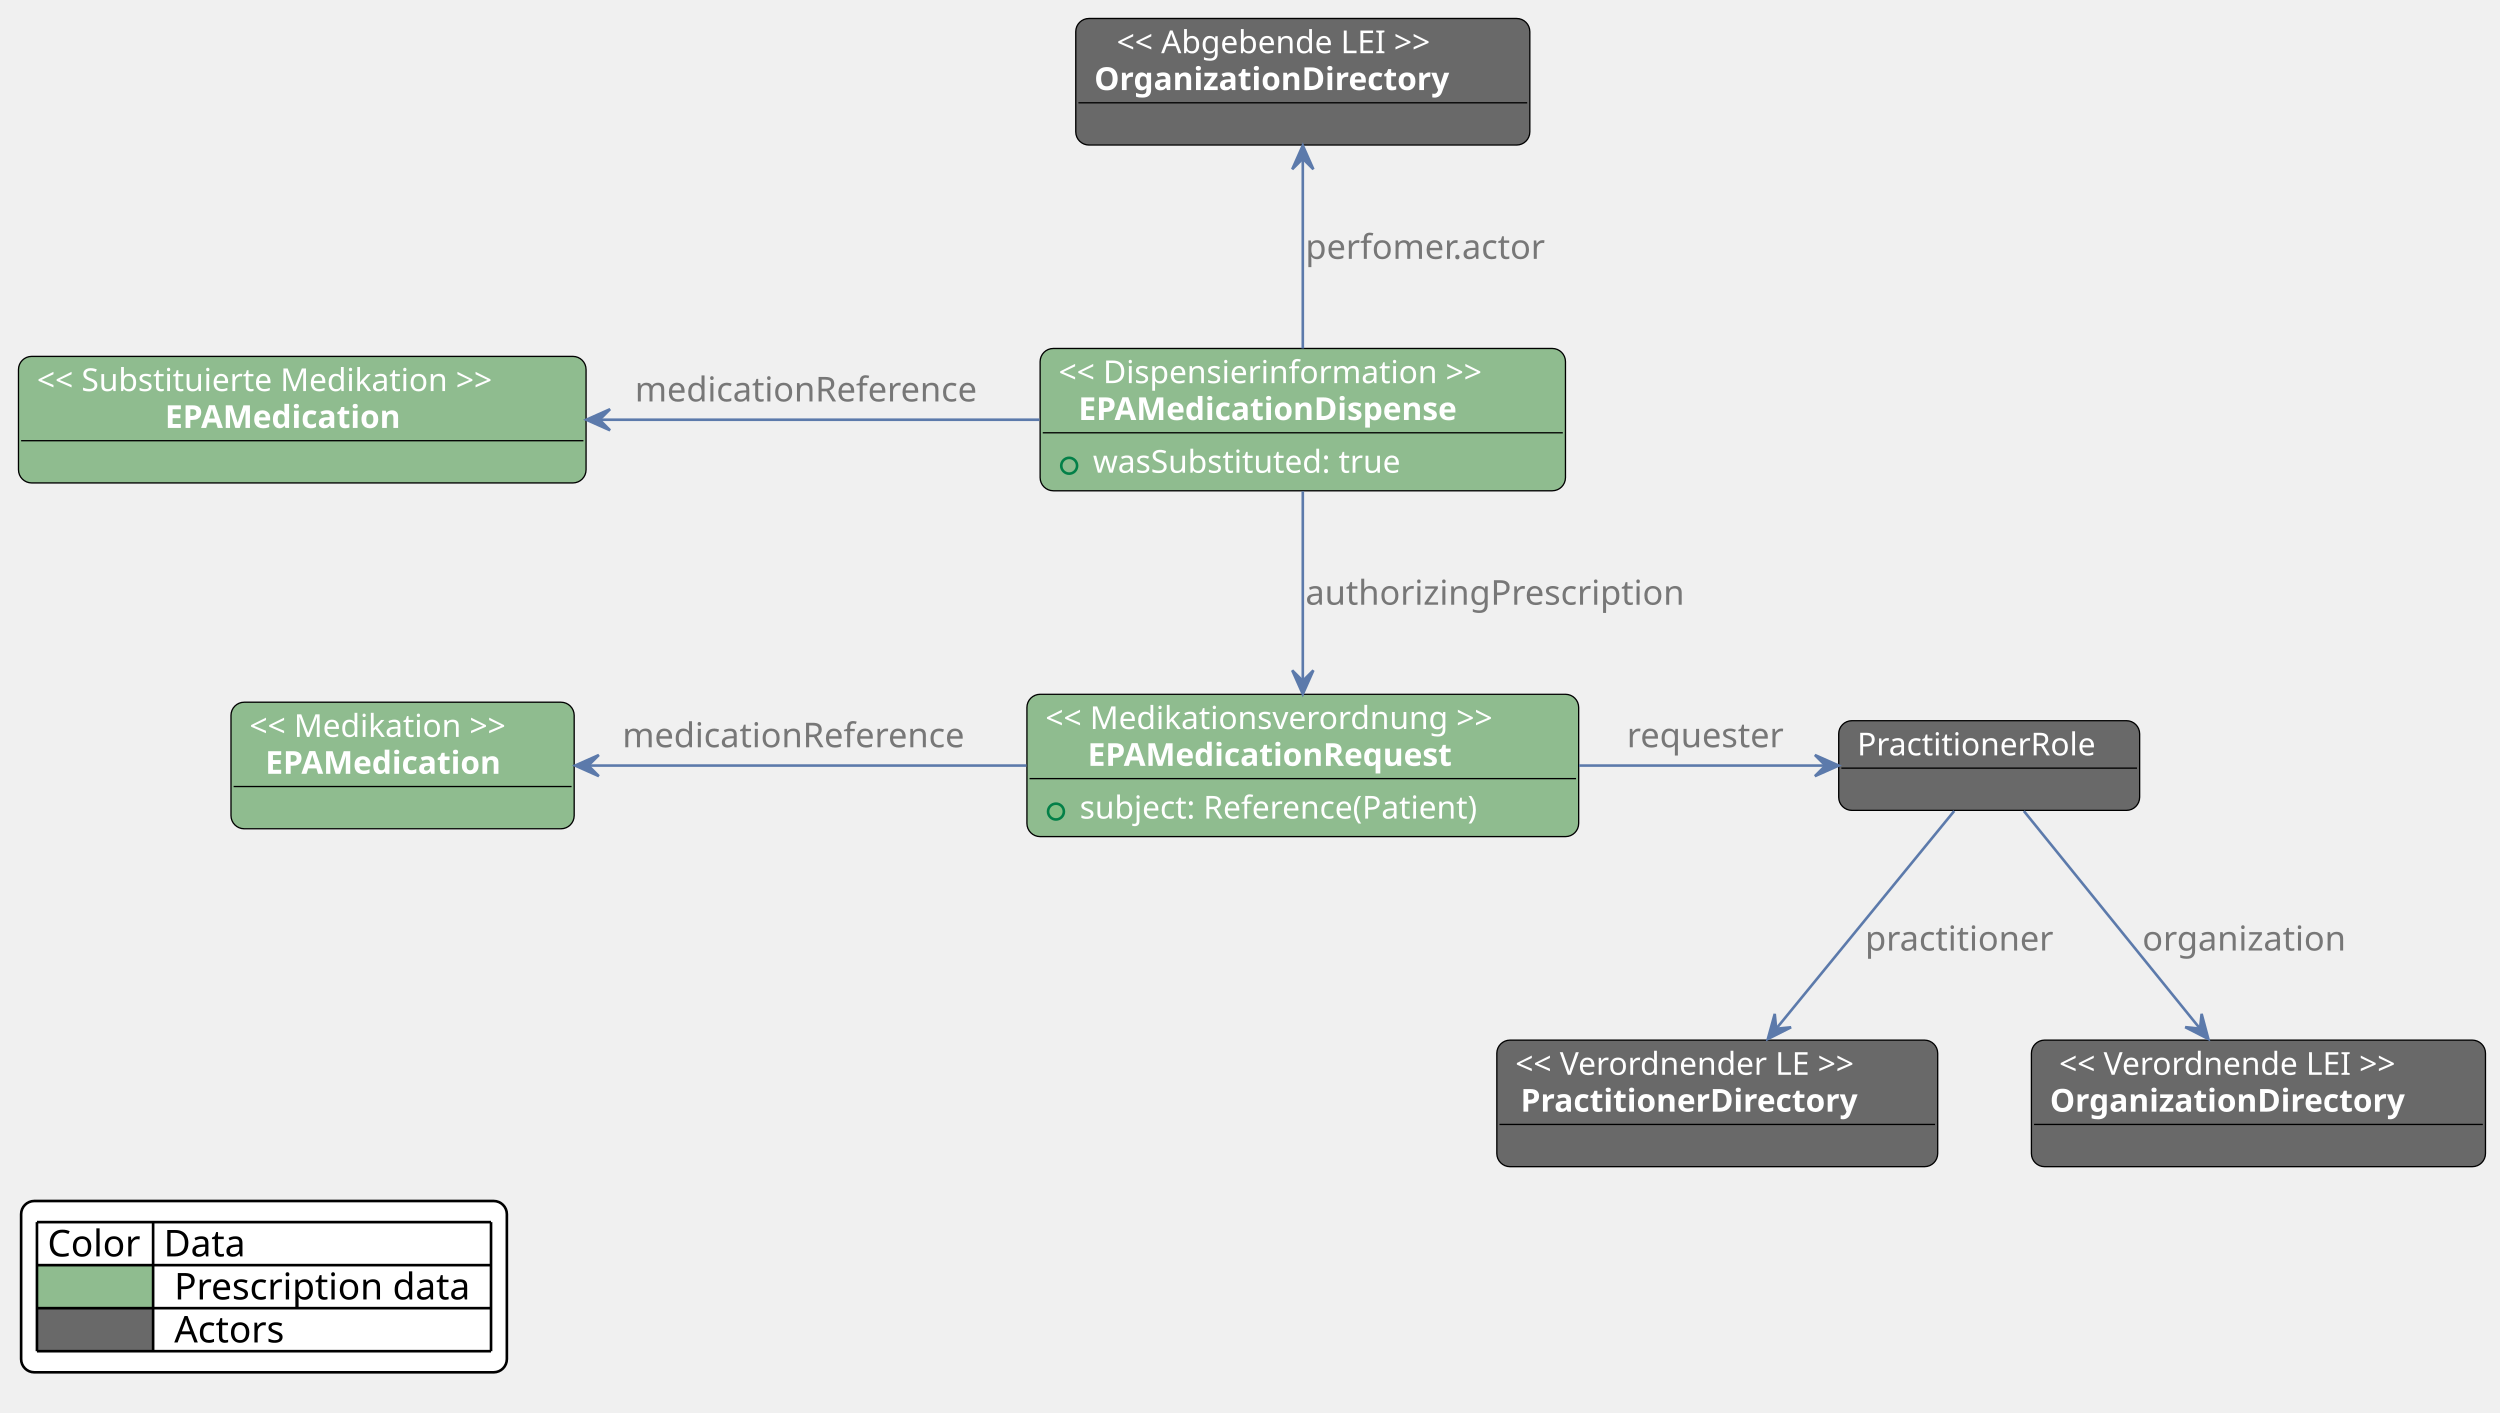
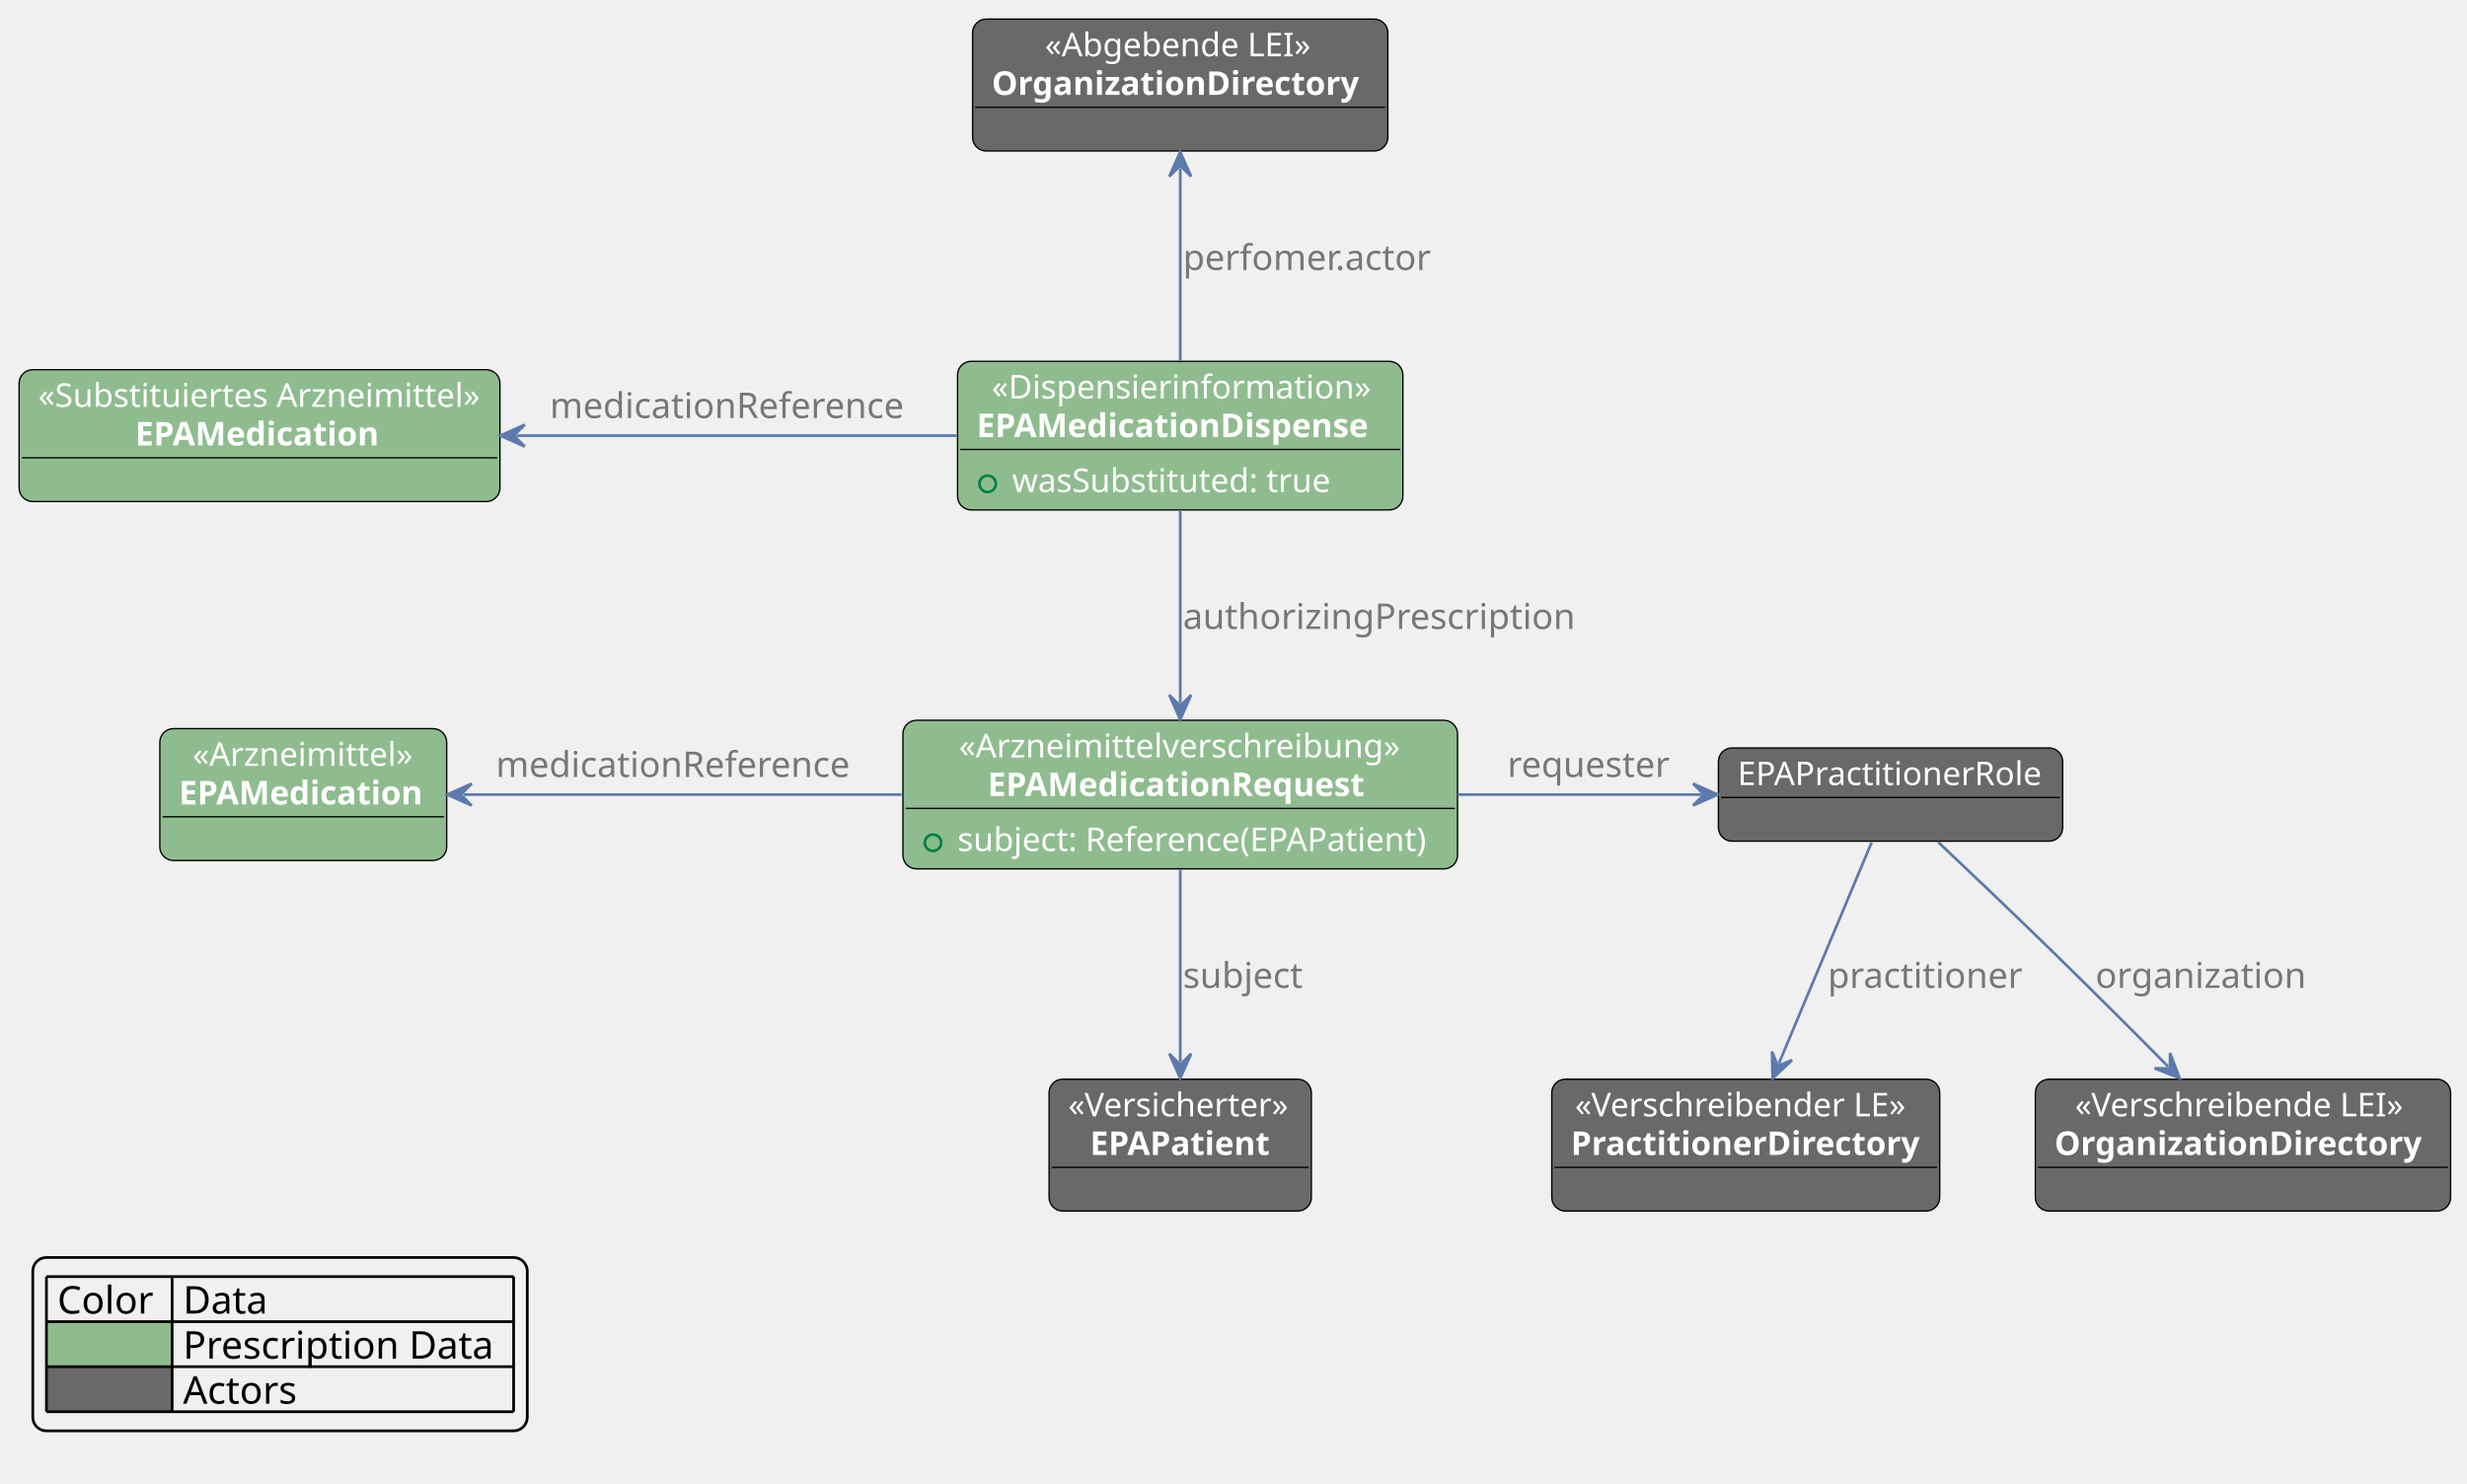
- <svg xmlns="http://www.w3.org/2000/svg" contentStyleType="text/css" height="535px" preserveAspectRatio="none" style="width:947px;height:535px;background:#FFFFFF;" version="1.1" viewBox="0 0 947 535" width="947px" zoomAndPan="magnify">
+ <svg xmlns="http://www.w3.org/2000/svg" contentStyleType="text/css" height="543px" preserveAspectRatio="none" style="width:903px;height:543px;background:#FFFFFF;" version="1.1" viewBox="0 0 903 543" width="903px" zoomAndPan="magnify">
  <defs />
  <g>
+     <g id="elem_Patient">
+       <rect fill="#696969" height="48.266" rx="5" ry="5" style="stroke:#000000;stroke-width:0.5;" width="96" x="384" y="395.06" />
+       <text fill="#FFFFFF" font-family="sans-serif" font-size="12" lengthAdjust="spacing" textLength="82" x="391" y="408.662">«Versicherter»</text>
+       <text fill="#FFFFFF" font-family="sans-serif" font-size="12" font-weight="bold" lengthAdjust="spacing" textLength="66" x="399" y="422.794">EPAPatient</text>
+       <line style="stroke:#000000;stroke-width:0.5;" x1="385" x2="479" y1="427.326" y2="427.326" />
+     </g>
    <g id="elem_PrescribingPractitioner">
-       <rect fill="#696969" height="47.938" rx="5" ry="5" style="stroke:#000000;stroke-width:0.5;" width="167" x="567" y="394" />
-       <text fill="#FFFFFF" font-family="sans-serif" font-size="12" lengthAdjust="spacing" textLength="153" x="574" y="407.139">&lt;&lt; Verordnender LE &gt;&gt;</text>
-       <text fill="#FFFFFF" font-family="sans-serif" font-size="12" font-weight="bold" lengthAdjust="spacing" textLength="149" x="576" y="421.107">PractitionerDirectory</text>
-       <line style="stroke:#000000;stroke-width:0.5;" x1="568" x2="733" y1="425.938" y2="425.938" />
+       <rect fill="#696969" height="48.266" rx="5" ry="5" style="stroke:#000000;stroke-width:0.5;" width="142" x="568" y="395.06" />
+       <text fill="#FFFFFF" font-family="sans-serif" font-size="12" lengthAdjust="spacing" textLength="125" x="576.5" y="408.662">«Verschreibender LE»</text>
+       <text fill="#FFFFFF" font-family="sans-serif" font-size="12" font-weight="bold" lengthAdjust="spacing" textLength="128" x="575" y="422.794">PractitionerDirectory</text>
+       <line style="stroke:#000000;stroke-width:0.5;" x1="569" x2="709" y1="427.326" y2="427.326" />
    </g>
    <g id="elem_PrescribingOrganization">
-       <rect fill="#696969" height="47.938" rx="5" ry="5" style="stroke:#000000;stroke-width:0.5;" width="172" x="769.5" y="394" />
-       <text fill="#FFFFFF" font-family="sans-serif" font-size="12" lengthAdjust="spacing" textLength="151" x="780" y="407.139">&lt;&lt; Verordnende LEI &gt;&gt;</text>
-       <text fill="#FFFFFF" font-family="sans-serif" font-size="12" font-weight="bold" lengthAdjust="spacing" textLength="158" x="776.5" y="421.107">OrganizationDirectory</text>
-       <line style="stroke:#000000;stroke-width:0.5;" x1="770.5" x2="940.5" y1="425.938" y2="425.938" />
+       <rect fill="#696969" height="48.266" rx="5" ry="5" style="stroke:#000000;stroke-width:0.5;" width="152" x="745" y="395.06" />
+       <text fill="#FFFFFF" font-family="sans-serif" font-size="12" lengthAdjust="spacing" textLength="123" x="759.5" y="408.662">«Verschreibende LEI»</text>
+       <text fill="#FFFFFF" font-family="sans-serif" font-size="12" font-weight="bold" lengthAdjust="spacing" textLength="138" x="752" y="422.794">OrganizationDirectory</text>
+       <line style="stroke:#000000;stroke-width:0.5;" x1="746" x2="896" y1="427.326" y2="427.326" />
    </g>
    <g id="elem_PharmOrganization">
-       <rect fill="#696969" height="47.938" rx="5" ry="5" style="stroke:#000000;stroke-width:0.5;" width="172" x="407.5" y="7" />
-       <text fill="#FFFFFF" font-family="sans-serif" font-size="12" lengthAdjust="spacing" textLength="141" x="423" y="20.139">&lt;&lt; Abgebende LEI &gt;&gt;</text>
-       <text fill="#FFFFFF" font-family="sans-serif" font-size="12" font-weight="bold" lengthAdjust="spacing" textLength="158" x="414.5" y="34.107">OrganizationDirectory</text>
-       <line style="stroke:#000000;stroke-width:0.5;" x1="408.5" x2="578.5" y1="38.938" y2="38.938" />
+       <rect fill="#696969" height="48.266" rx="5" ry="5" style="stroke:#000000;stroke-width:0.5;" width="152" x="356" y="7" />
+       <text fill="#FFFFFF" font-family="sans-serif" font-size="12" lengthAdjust="spacing" textLength="99" x="382.5" y="20.602">«Abgebende LEI»</text>
+       <text fill="#FFFFFF" font-family="sans-serif" font-size="12" font-weight="bold" lengthAdjust="spacing" textLength="138" x="363" y="34.734">OrganizationDirectory</text>
+       <line style="stroke:#000000;stroke-width:0.5;" x1="357" x2="507" y1="39.266" y2="39.266" />
    </g>
    <g id="elem_PractionerRole">
-       <rect fill="#696969" height="33.969" rx="5" ry="5" style="stroke:#000000;stroke-width:0.5;" width="114" x="696.5" y="273" />
-       <text fill="#FFFFFF" font-family="sans-serif" font-size="12" lengthAdjust="spacing" textLength="100" x="703.5" y="286.139">PractitionerRole</text>
-       <line style="stroke:#000000;stroke-width:0.5;" x1="697.5" x2="809.5" y1="290.969" y2="290.969" />
+       <rect fill="#696969" height="34.133" rx="5" ry="5" style="stroke:#000000;stroke-width:0.5;" width="126" x="629" y="273.8" />
+       <text fill="#FFFFFF" font-family="sans-serif" font-size="12" lengthAdjust="spacing" textLength="112" x="636" y="287.402">EPAPractitionerRole</text>
+       <line style="stroke:#000000;stroke-width:0.5;" x1="630" x2="754" y1="291.933" y2="291.933" />
    </g>
    <g id="elem_Medication">
-       <rect fill="#8FBC8F" height="47.938" rx="5" ry="5" style="stroke:#000000;stroke-width:0.5;" width="130" x="87.5" y="266" />
-       <text fill="#FFFFFF" font-family="sans-serif" font-size="12" lengthAdjust="spacing" textLength="116" x="94.5" y="279.139">&lt;&lt; Medikation &gt;&gt;</text>
-       <text fill="#FFFFFF" font-family="sans-serif" font-size="12" font-weight="bold" lengthAdjust="spacing" textLength="104" x="100.5" y="293.107">EPAMedication</text>
-       <line style="stroke:#000000;stroke-width:0.5;" x1="88.5" x2="216.5" y1="297.938" y2="297.938" />
+       <rect fill="#8FBC8F" height="48.266" rx="5" ry="5" style="stroke:#000000;stroke-width:0.5;" width="105" x="58.5" y="266.73" />
+       <text fill="#FFFFFF" font-family="sans-serif" font-size="12" lengthAdjust="spacing" textLength="81" x="70.5" y="280.332">«Arzneimittel»</text>
+       <text fill="#FFFFFF" font-family="sans-serif" font-size="12" font-weight="bold" lengthAdjust="spacing" textLength="91" x="65.5" y="294.464">EPAMedication</text>
+       <line style="stroke:#000000;stroke-width:0.5;" x1="59.5" x2="162.5" y1="298.996" y2="298.996" />
    </g>
    <g id="elem_MedicationRequest">
-       <rect fill="#8FBC8F" height="53.906" rx="5" ry="5" style="stroke:#000000;stroke-width:0.5;" width="209" x="389" y="263" />
-       <text fill="#FFFFFF" font-family="sans-serif" font-size="12" lengthAdjust="spacing" textLength="195" x="396" y="276.139">&lt;&lt; Medikationsverordnung &gt;&gt;</text>
-       <text fill="#FFFFFF" font-family="sans-serif" font-size="12" font-weight="bold" lengthAdjust="spacing" textLength="163" x="412" y="290.107">EPAMedicationRequest</text>
-       <line style="stroke:#000000;stroke-width:0.5;" x1="390" x2="597" y1="294.938" y2="294.938" />
-       <ellipse cx="400" cy="307.422" fill="#84BE84" rx="3" ry="3" style="stroke:#038048;stroke-width:1.0;" />
-       <text fill="#FFFFFF" font-family="sans-serif" font-size="12" lengthAdjust="spacing" textLength="173" x="409" y="310.076">subject: Reference(Patient)</text>
+       <rect fill="#8FBC8F" height="54.398" rx="5" ry="5" style="stroke:#000000;stroke-width:0.5;" width="203" x="330.5" y="263.67" />
+       <text fill="#FFFFFF" font-family="sans-serif" font-size="12" lengthAdjust="spacing" textLength="162" x="351" y="277.272">«Arzneimittelverschreibung»</text>
+       <text fill="#FFFFFF" font-family="sans-serif" font-size="12" font-weight="bold" lengthAdjust="spacing" textLength="141" x="361.5" y="291.404">EPAMedicationRequest</text>
+       <line style="stroke:#000000;stroke-width:0.5;" x1="331.5" x2="532.5" y1="295.936" y2="295.936" />
+       <ellipse cx="341.5" cy="308.502" fill="#84BE84" rx="3" ry="3" style="stroke:#038048;stroke-width:1.0;" />
+       <text fill="#FFFFFF" font-family="sans-serif" font-size="12" lengthAdjust="spacing" textLength="177" x="350.5" y="311.537">subject: Reference(EPAPatient)</text>
    </g>
    <g id="elem_AltMedication">
-       <rect fill="#8FBC8F" height="47.938" rx="5" ry="5" style="stroke:#000000;stroke-width:0.5;" width="215" x="7" y="135" />
-       <text fill="#FFFFFF" font-family="sans-serif" font-size="12" lengthAdjust="spacing" textLength="201" x="14" y="148.139">&lt;&lt; Substituierte Medikation &gt;&gt;</text>
-       <text fill="#FFFFFF" font-family="sans-serif" font-size="12" font-weight="bold" lengthAdjust="spacing" textLength="104" x="62.5" y="162.107">EPAMedication</text>
-       <line style="stroke:#000000;stroke-width:0.5;" x1="8" x2="221" y1="166.938" y2="166.938" />
+       <rect fill="#8FBC8F" height="48.266" rx="5" ry="5" style="stroke:#000000;stroke-width:0.5;" width="176" x="7" y="135.33" />
+       <text fill="#FFFFFF" font-family="sans-serif" font-size="12" lengthAdjust="spacing" textLength="162" x="14" y="148.932">«Substituiertes Arzneimittel»</text>
+       <text fill="#FFFFFF" font-family="sans-serif" font-size="12" font-weight="bold" lengthAdjust="spacing" textLength="91" x="49.5" y="163.064">EPAMedication</text>
+       <line style="stroke:#000000;stroke-width:0.5;" x1="8" x2="182" y1="167.596" y2="167.596" />
    </g>
    <g id="elem_MedicationDispense">
-       <rect fill="#8FBC8F" height="53.906" rx="5" ry="5" style="stroke:#000000;stroke-width:0.5;" width="199" x="394" y="132" />
-       <text fill="#FFFFFF" font-family="sans-serif" font-size="12" lengthAdjust="spacing" textLength="185" x="401" y="145.139">&lt;&lt; Dispensierinformation &gt;&gt;</text>
-       <text fill="#FFFFFF" font-family="sans-serif" font-size="12" font-weight="bold" lengthAdjust="spacing" textLength="170" x="408.5" y="159.107">EPAMedicationDispense</text>
-       <line style="stroke:#000000;stroke-width:0.5;" x1="395" x2="592" y1="163.938" y2="163.938" />
-       <ellipse cx="405" cy="176.422" fill="none" rx="3" ry="3" style="stroke:#038048;stroke-width:1.0;" />
-       <text fill="#FFFFFF" font-family="sans-serif" font-size="12" lengthAdjust="spacing" textLength="131" x="414" y="179.076">wasSubstituted: true</text>
+       <rect fill="#8FBC8F" height="54.398" rx="5" ry="5" style="stroke:#000000;stroke-width:0.5;" width="163" x="350.5" y="132.27" />
+       <text fill="#FFFFFF" font-family="sans-serif" font-size="12" lengthAdjust="spacing" textLength="138" x="363" y="145.872">«Dispensierinformation»</text>
+       <text fill="#FFFFFF" font-family="sans-serif" font-size="12" font-weight="bold" lengthAdjust="spacing" textLength="149" x="357.5" y="160.004">EPAMedicationDispense</text>
+       <line style="stroke:#000000;stroke-width:0.5;" x1="351.5" x2="512.5" y1="164.536" y2="164.536" />
+       <ellipse cx="361.5" cy="177.102" fill="none" rx="3" ry="3" style="stroke:#038048;stroke-width:1.0;" />
+       <text fill="#FFFFFF" font-family="sans-serif" font-size="12" lengthAdjust="spacing" textLength="117" x="370.5" y="180.137">wasSubstituted: true</text>
+     </g>
+     <g id="link_MedicationRequest_Patient">
+       <path codeLine="28" d="M432,318.35 C432,340.92 432,367.06 432,388.73 " fill="none" id="MedicationRequest-to-Patient" style="stroke:#5C7AAB;stroke-width:1.0;" />
+       <polygon fill="#5C7AAB" points="432,394.73,436,385.73,432,389.73,428,385.73,432,394.73" style="stroke:#5C7AAB;stroke-width:1.0;" />
+       <text fill="#777777" font-family="sans-serif" font-size="13" lengthAdjust="spacing" textLength="46" x="433" y="361.628">subject</text>
    </g>
    <g id="link_Medication_MedicationRequest">
-       <path codeLine="28" d="M223.01,290 C270.88,290 335.01,290 388.81,290 " fill="none" id="Medication-backto-MedicationRequest" style="stroke:#5C7AAB;stroke-width:1.0;" />
-       <polygon fill="#5C7AAB" points="217.84,290,226.84,294,222.84,290,226.84,286,217.84,290" style="stroke:#5C7AAB;stroke-width:1.0;" />
-       <text fill="#777777" font-family="sans-serif" font-size="13" lengthAdjust="spacing" textLength="135" x="235.75" y="283.067">medicationReference</text>
+       <path codeLine="29" d="M169.65,290.87 C214.65,290.87 274.7,290.87 330.01,290.87 " fill="none" id="Medication-backto-MedicationRequest" style="stroke:#5C7AAB;stroke-width:1.0;" />
+       <polygon fill="#5C7AAB" points="163.65,290.87,172.65,294.87,168.65,290.87,172.65,286.87,163.65,290.87" style="stroke:#5C7AAB;stroke-width:1.0;" />
+       <text fill="#777777" font-family="sans-serif" font-size="13" lengthAdjust="spacing" textLength="131" x="181.5" y="284.438">medicationReference</text>
    </g>
    <g id="link_MedicationRequest_PractionerRole">
-       <path codeLine="29" d="M598.13,290 C629.74,290 663.44,290 691.35,290 " fill="none" id="MedicationRequest-to-PractionerRole" style="stroke:#5C7AAB;stroke-width:1.0;" />
-       <polygon fill="#5C7AAB" points="696.49,290,687.49,286,691.49,290,687.49,294,696.49,290" style="stroke:#5C7AAB;stroke-width:1.0;" />
-       <text fill="#777777" font-family="sans-serif" font-size="13" lengthAdjust="spacing" textLength="62" x="616.25" y="283.067">requester</text>
+       <path codeLine="30" d="M533.64,290.87 C565.69,290.87 594.15,290.87 622.72,290.87 " fill="none" id="MedicationRequest-to-PractionerRole" style="stroke:#5C7AAB;stroke-width:1.0;" />
+       <polygon fill="#5C7AAB" points="628.72,290.87,619.72,286.87,623.72,290.87,619.72,294.87,628.72,290.87" style="stroke:#5C7AAB;stroke-width:1.0;" />
+       <text fill="#777777" font-family="sans-serif" font-size="13" lengthAdjust="spacing" textLength="59" x="551.75" y="284.438">requester</text>
    </g>
    <g id="link_PractionerRole_PrescribingPractitioner">
-       <path codeLine="31" d="M740.25,307.21 C723.23,328.03 693.44,364.47 672.88,389.62 " fill="none" id="PractionerRole-to-PrescribingPractitioner" style="stroke:#5C7AAB;stroke-width:1.0;" />
-       <polygon fill="#5C7AAB" points="669.66,393.56,678.458,389.133,672.828,389.692,672.269,384.063,669.66,393.56" style="stroke:#5C7AAB;stroke-width:1.0;" />
-       <text fill="#777777" font-family="sans-serif" font-size="13" lengthAdjust="spacing" textLength="73" x="706.5" y="360.067">practitioner</text>
+       <path codeLine="32" d="M685.07,308.38 C675.81,330.45 661.67,364.157 651.14,389.267 " fill="none" id="PractionerRole-to-PrescribingPractitioner" style="stroke:#5C7AAB;stroke-width:1.0;" />
+       <polygon fill="#5C7AAB" points="648.82,394.8,655.989,388.047,650.754,390.189,648.612,384.953,648.82,394.8" style="stroke:#5C7AAB;stroke-width:1.0;" />
+       <text fill="#777777" font-family="sans-serif" font-size="13" lengthAdjust="spacing" textLength="73" x="669" y="361.628">practitioner</text>
    </g>
    <g id="link_PractionerRole_PrescribingOrganization">
-       <path codeLine="32" d="M766.63,307.21 C783.48,328.03 812.98,364.47 833.34,389.62 " fill="none" id="PractionerRole-to-PrescribingOrganization" style="stroke:#5C7AAB;stroke-width:1.0;" />
-       <polygon fill="#5C7AAB" points="836.52,393.56,833.97,384.047,833.376,389.672,827.75,389.078,836.52,393.56" style="stroke:#5C7AAB;stroke-width:1.0;" />
-       <text fill="#777777" font-family="sans-serif" font-size="13" lengthAdjust="spacing" textLength="79" x="811.5" y="360.067">organization</text>
+       <path codeLine="33" d="M709.41,308.23 C721.21,319.38 737.14,334.52 751,348.06 C766.75,363.45 780.028,376.717 793.588,390.407 " fill="none" id="PractionerRole-to-PrescribingOrganization" style="stroke:#5C7AAB;stroke-width:1.0;" />
+       <polygon fill="#5C7AAB" points="797.81,394.67,794.318,385.461,794.291,391.118,788.635,391.091,797.81,394.67" style="stroke:#5C7AAB;stroke-width:1.0;" />
+       <text fill="#777777" font-family="sans-serif" font-size="13" lengthAdjust="spacing" textLength="79" x="767" y="361.628">organization</text>
    </g>
    <g id="link_AltMedication_MedicationDispense">
-       <path codeLine="34" d="M227.18,159 C280.08,159 342.6,159 393.76,159 " fill="none" id="AltMedication-backto-MedicationDispense" style="stroke:#5C7AAB;stroke-width:1.0;" />
-       <polygon fill="#5C7AAB" points="222.09,159,231.09,163,227.09,159,231.09,155,222.09,159" style="stroke:#5C7AAB;stroke-width:1.0;" />
-       <text fill="#777777" font-family="sans-serif" font-size="13" lengthAdjust="spacing" textLength="135" x="240.5" y="152.067">medicationReference</text>
+       <path codeLine="35" d="M189.1,159.47 C240.78,159.47 299.64,159.47 350.19,159.47 " fill="none" id="AltMedication-backto-MedicationDispense" style="stroke:#5C7AAB;stroke-width:1.0;" />
+       <polygon fill="#5C7AAB" points="183.1,159.47,192.1,163.47,188.1,159.47,192.1,155.47,183.1,159.47" style="stroke:#5C7AAB;stroke-width:1.0;" />
+       <text fill="#777777" font-family="sans-serif" font-size="13" lengthAdjust="spacing" textLength="131" x="201.25" y="153.038">medicationReference</text>
    </g>
    <g id="link_MedicationDispense_MedicationRequest">
-       <path codeLine="35" d="M493.5,186.11 C493.5,206.82 493.5,235.86 493.5,257.8 " fill="none" id="MedicationDispense-to-MedicationRequest" style="stroke:#5C7AAB;stroke-width:1.0;" />
-       <polygon fill="#5C7AAB" points="493.5,262.93,497.5,253.93,493.5,257.93,489.5,253.93,493.5,262.93" style="stroke:#5C7AAB;stroke-width:1.0;" />
-       <text fill="#777777" font-family="sans-serif" font-size="13" lengthAdjust="spacing" textLength="146" x="494.5" y="229.067">authorizingPrescription</text>
+       <path codeLine="36" d="M432,186.96 C432,209.29 432,235.08 432,257.4 " fill="none" id="MedicationDispense-to-MedicationRequest" style="stroke:#5C7AAB;stroke-width:1.0;" />
+       <polygon fill="#5C7AAB" points="432,263.4,436,254.4,432,258.4,428,254.4,432,263.4" style="stroke:#5C7AAB;stroke-width:1.0;" />
+       <text fill="#777777" font-family="sans-serif" font-size="13" lengthAdjust="spacing" textLength="147" x="433" y="230.238">authorizingPrescription</text>
    </g>
    <g id="link_PharmOrganization_MedicationDispense">
-       <path codeLine="36" d="M493.5,60.12 C493.5,81.62 493.5,111.04 493.5,131.99 " fill="none" id="PharmOrganization-backto-MedicationDispense" style="stroke:#5C7AAB;stroke-width:1.0;" />
-       <polygon fill="#5C7AAB" points="493.5,55.11,489.5,64.11,493.5,60.11,497.5,64.11,493.5,55.11" style="stroke:#5C7AAB;stroke-width:1.0;" />
-       <text fill="#777777" font-family="sans-serif" font-size="13" lengthAdjust="spacing" textLength="96" x="494.5" y="98.067">perfomer.actor</text>
+       <path codeLine="37" d="M432,61.6 C432,83.29 432,109.49 432,132.07 " fill="none" id="PharmOrganization-backto-MedicationDispense" style="stroke:#5C7AAB;stroke-width:1.0;" />
+       <polygon fill="#5C7AAB" points="432,55.6,428,64.6,432,60.6,436,64.6,432,55.6" style="stroke:#5C7AAB;stroke-width:1.0;" />
+       <text fill="#777777" font-family="sans-serif" font-size="13" lengthAdjust="spacing" textLength="93" x="433" y="98.838">perfomer.actor</text>
    </g>
-     <rect fill="#FFFFFF" height="64.891" id="_legend" rx="5" ry="5" style="stroke:#000000;stroke-width:1.0;" width="184" x="8" y="454.938" />
-     <text fill="#000000" font-family="sans-serif" font-size="14" lengthAdjust="spacing" textLength="36" x="18" y="475.933">Color</text>
-     <text fill="#000000" font-family="sans-serif" font-size="14" lengthAdjust="spacing" textLength="32" x="62" y="475.933">Data</text>
-     <rect fill="#8FBC8F" height="16.297" style="stroke:none;stroke-width:1.0;" width="44" x="14" y="479.234" />
-     <text fill="#000000" font-family="sans-serif" font-size="14" lengthAdjust="spacing" textLength="4" x="14" y="492.229"> </text>
-     <text fill="#000000" font-family="sans-serif" font-size="14" lengthAdjust="spacing" textLength="116" x="66" y="492.229">Prescription data</text>
-     <rect fill="#696969" height="16.297" style="stroke:none;stroke-width:1.0;" width="44" x="14" y="495.531" />
-     <text fill="#000000" font-family="sans-serif" font-size="14" lengthAdjust="spacing" textLength="4" x="14" y="508.526"> </text>
-     <text fill="#000000" font-family="sans-serif" font-size="14" lengthAdjust="spacing" textLength="44" x="66" y="508.526">Actors</text>
-     <line style="stroke:#000000;stroke-width:1.0;" x1="14" x2="186" y1="462.938" y2="462.938" />
-     <line style="stroke:#000000;stroke-width:1.0;" x1="14" x2="186" y1="479.234" y2="479.234" />
-     <line style="stroke:#000000;stroke-width:1.0;" x1="14" x2="186" y1="495.531" y2="495.531" />
-     <line style="stroke:#000000;stroke-width:1.0;" x1="14" x2="186" y1="511.828" y2="511.828" />
-     <line style="stroke:#000000;stroke-width:1.0;" x1="14" x2="14" y1="462.938" y2="511.828" />
-     <line style="stroke:#000000;stroke-width:1.0;" x1="58" x2="58" y1="462.938" y2="511.828" />
-     <line style="stroke:#000000;stroke-width:1.0;" x1="186" x2="186" y1="462.938" y2="511.828" />
+     <rect fill="none" height="63.465" id="_legend" rx="5" ry="5" style="stroke:#000000;stroke-width:1.0;" width="181" x="12" y="460.326" />
+     <text fill="#000000" font-family="sans-serif" font-size="14" lengthAdjust="spacing" textLength="38" x="21" y="480.861">Color</text>
+     <text fill="#000000" font-family="sans-serif" font-size="14" lengthAdjust="spacing" textLength="31" x="67" y="480.861">Data</text>
+     <rect fill="#8FBC8F" height="16.488" style="stroke:none;stroke-width:1.0;" width="46" x="17" y="483.814" />
+     <text fill="#000000" font-family="sans-serif" font-size="14" lengthAdjust="spacing" textLength="4" x="17" y="497.349"> </text>
+     <text fill="#000000" font-family="sans-serif" font-size="14" lengthAdjust="spacing" textLength="117" x="67" y="497.349">Prescription Data</text>
+     <rect fill="#696969" height="16.488" style="stroke:none;stroke-width:1.0;" width="46" x="17" y="500.302" />
+     <text fill="#000000" font-family="sans-serif" font-size="14" lengthAdjust="spacing" textLength="4" x="17" y="513.837"> </text>
+     <text fill="#000000" font-family="sans-serif" font-size="14" lengthAdjust="spacing" textLength="44" x="67" y="513.837">Actors</text>
+     <line style="stroke:#000000;stroke-width:1.0;" x1="17" x2="188" y1="467.326" y2="467.326" />
+     <line style="stroke:#000000;stroke-width:1.0;" x1="17" x2="188" y1="483.814" y2="483.814" />
+     <line style="stroke:#000000;stroke-width:1.0;" x1="17" x2="188" y1="500.302" y2="500.302" />
+     <line style="stroke:#000000;stroke-width:1.0;" x1="17" x2="188" y1="516.79" y2="516.79" />
+     <line style="stroke:#000000;stroke-width:1.0;" x1="17" x2="17" y1="467.326" y2="516.79" />
+     <line style="stroke:#000000;stroke-width:1.0;" x1="63" x2="63" y1="467.326" y2="516.79" />
+     <line style="stroke:#000000;stroke-width:1.0;" x1="188" x2="188" y1="467.326" y2="516.79" />
  </g>
</svg>
